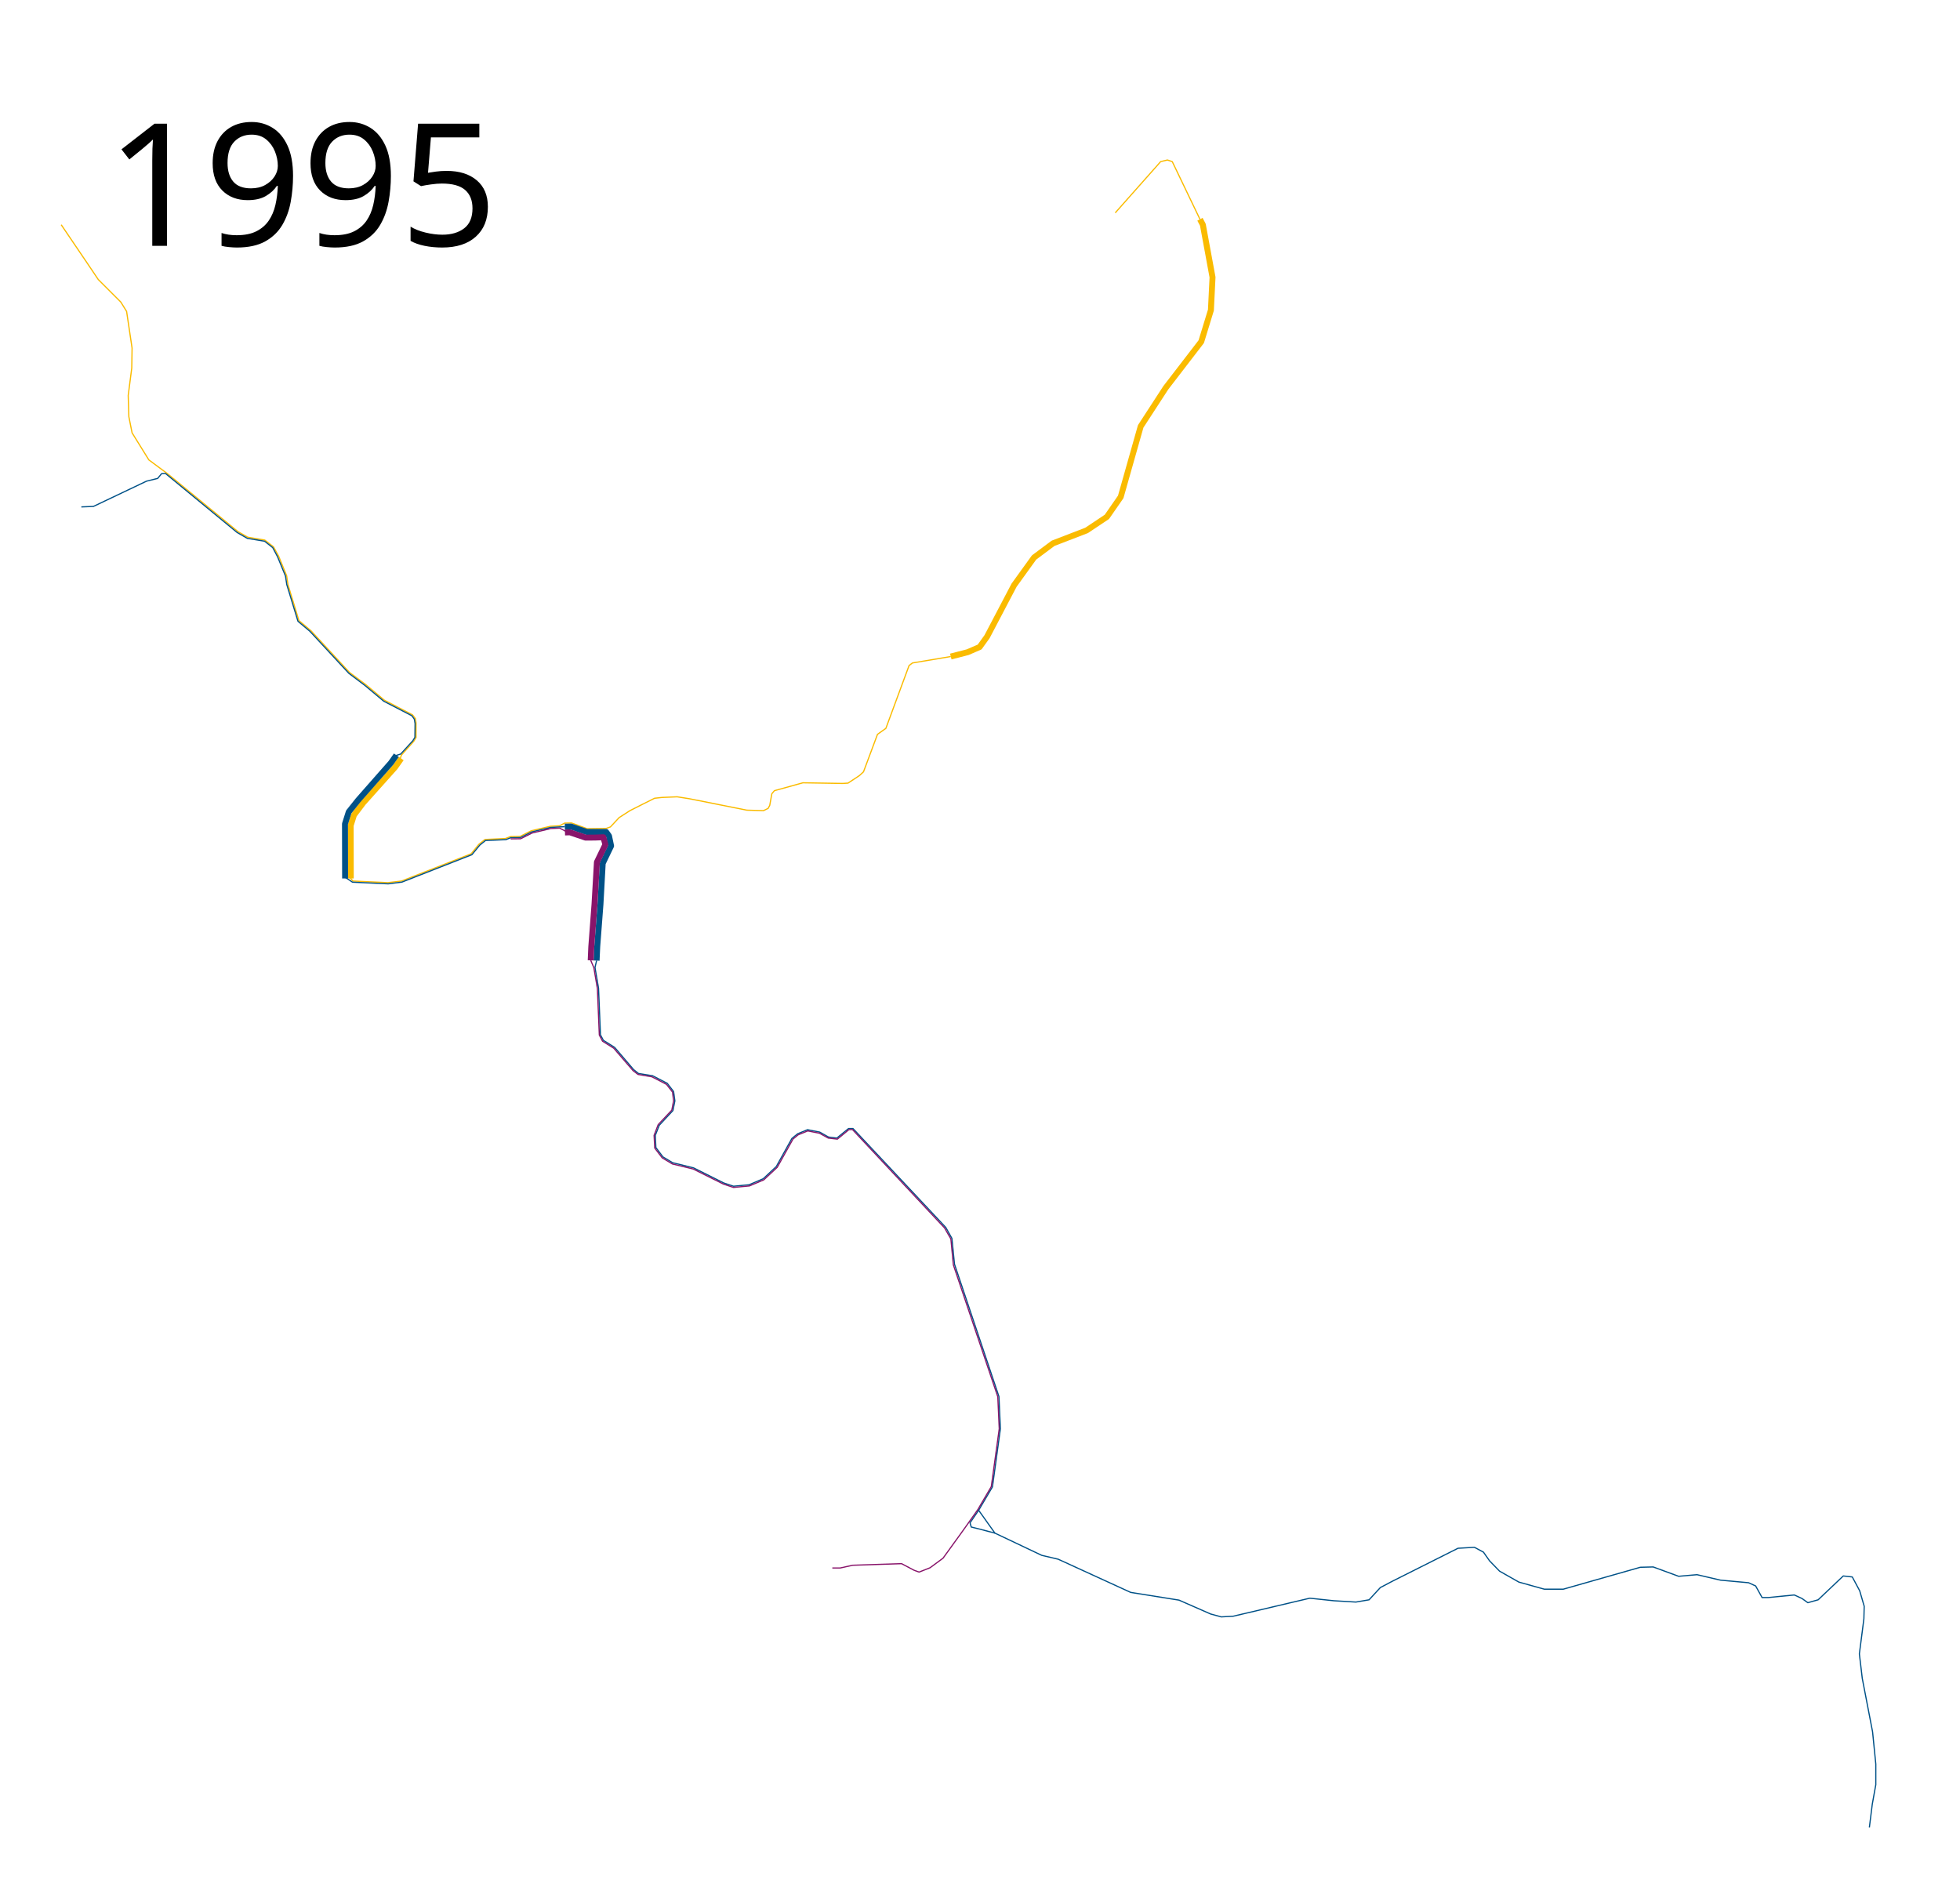
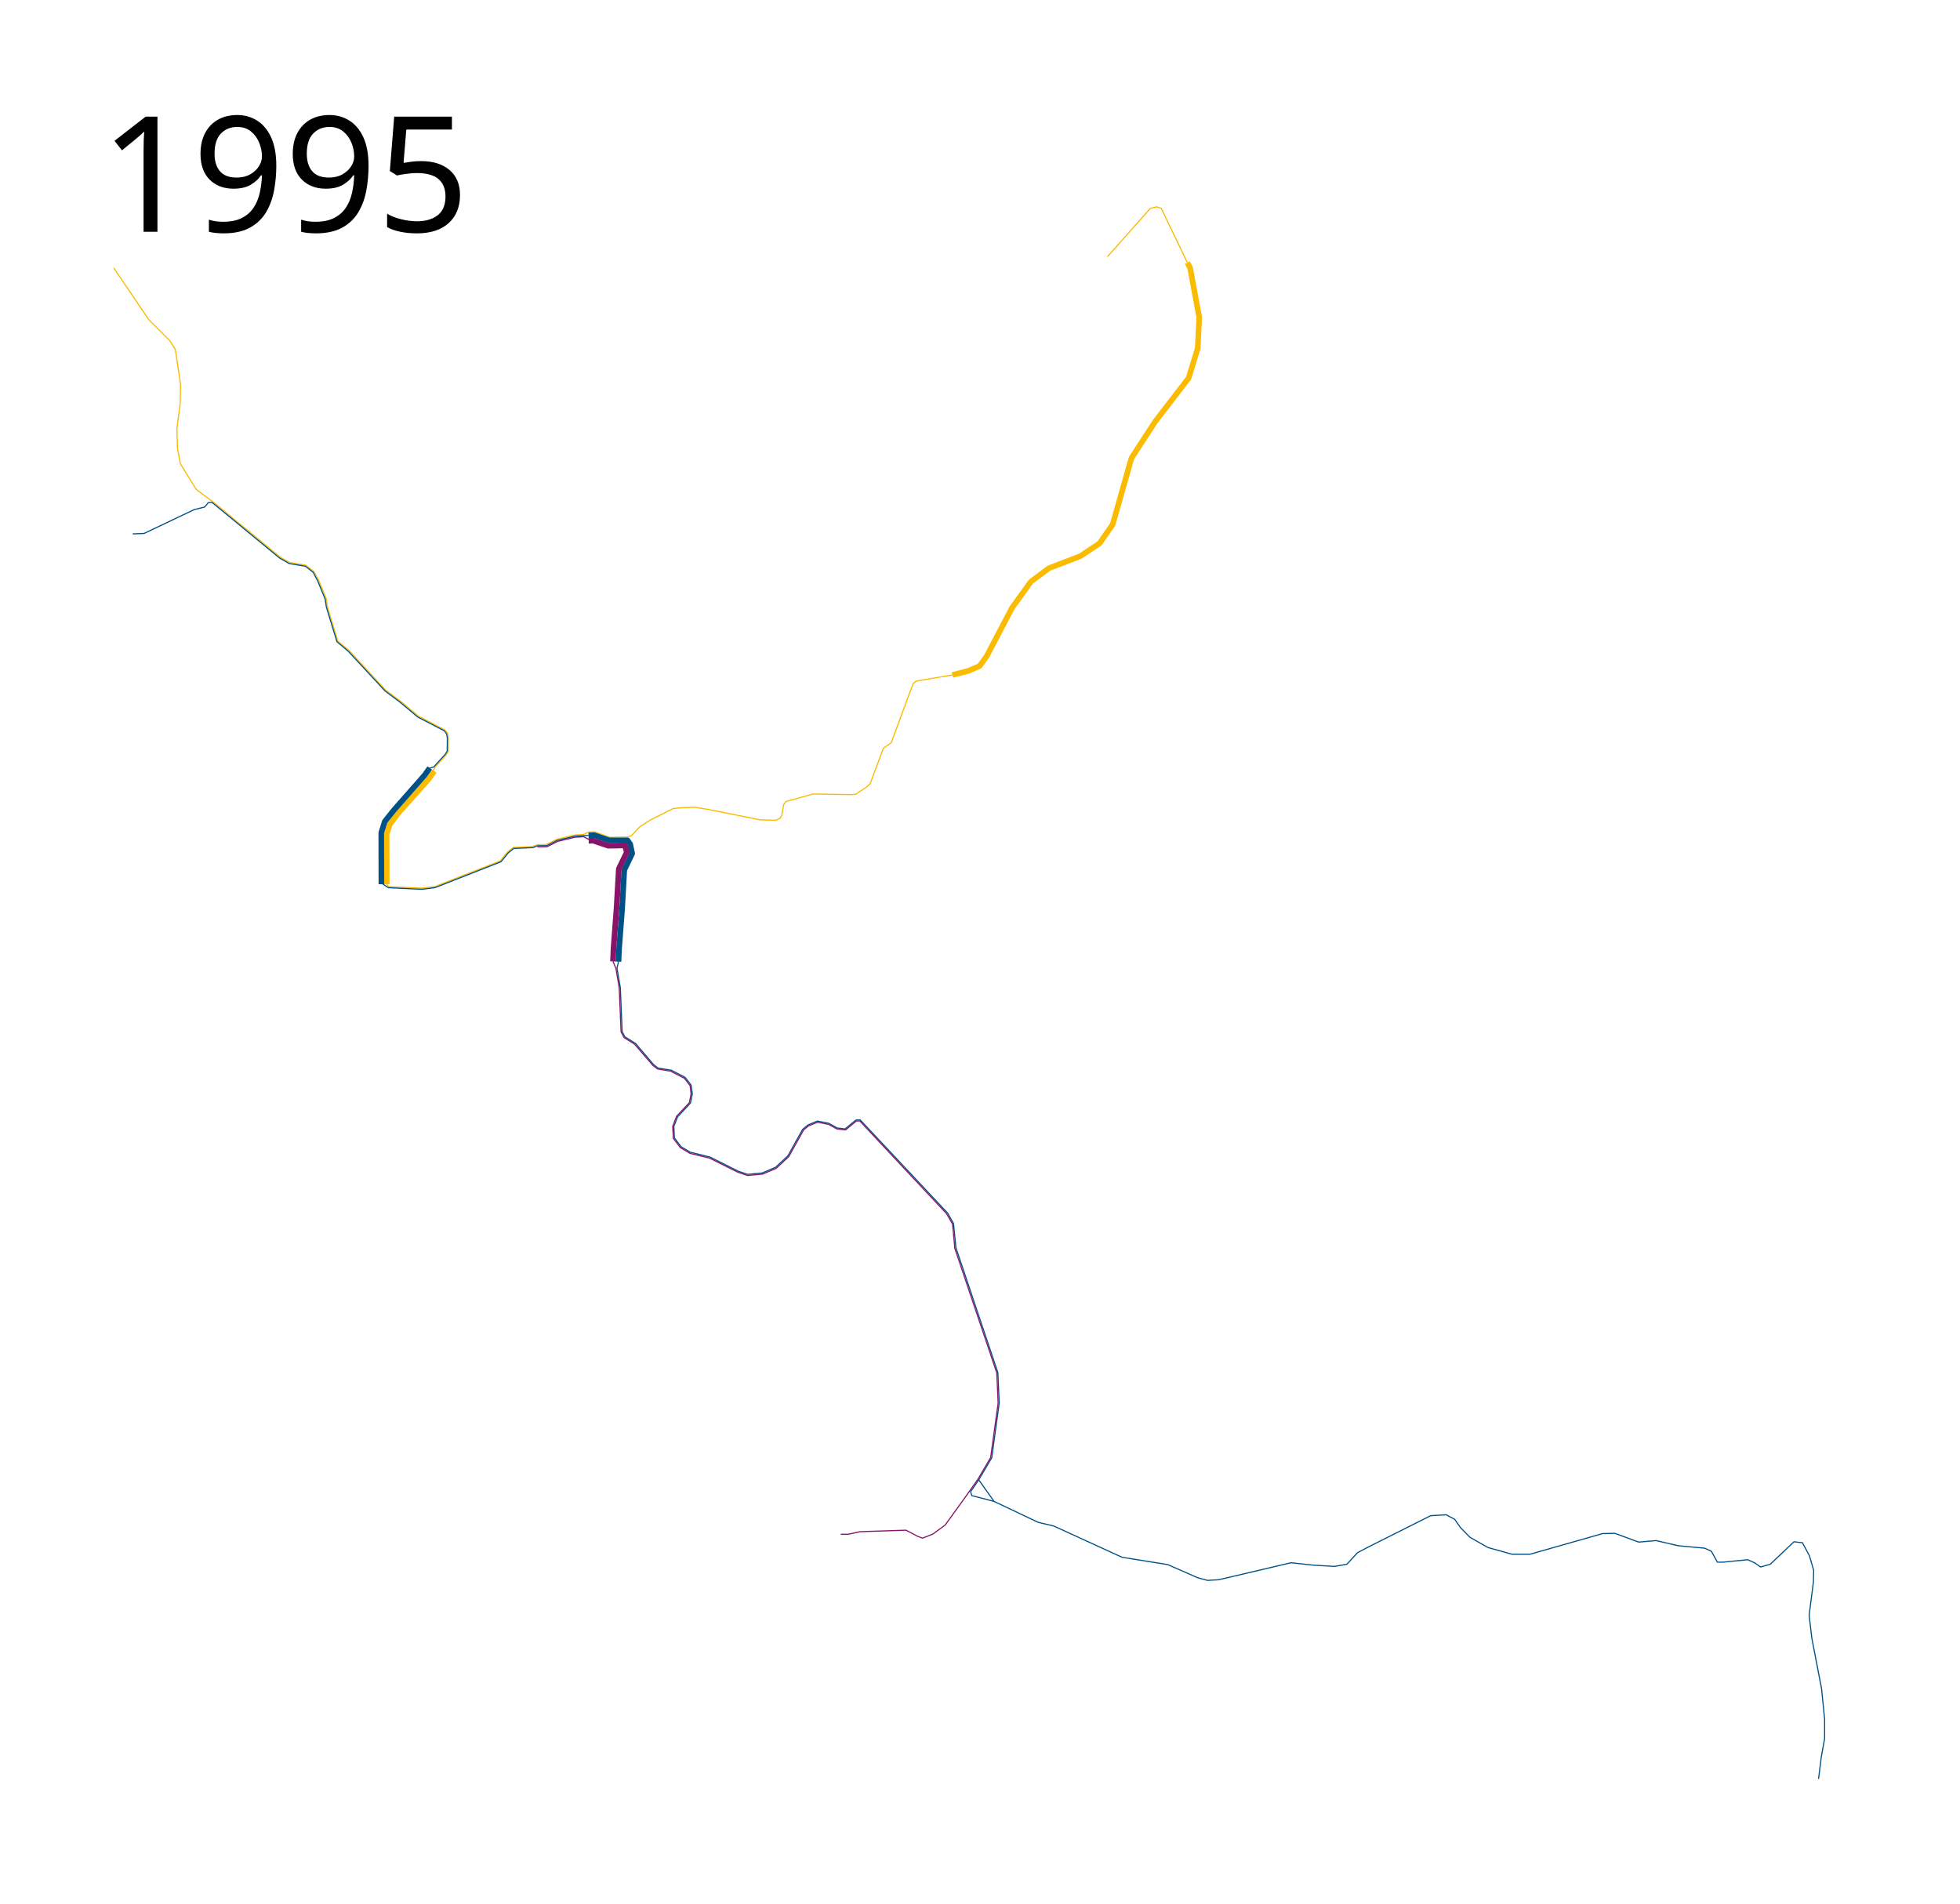
- <svg xmlns="http://www.w3.org/2000/svg" height="1600" width="1650">
-   <path d="M295.307 739.581l-.096-44.583 2.78-8.821 7.767-10.26 26.846-30.01 5.128-7.286" fill="none" stroke="#fabb00" stroke-width="5" stroke-linejoin="round" />
-   <path d="M333.656 635.822l-4.543 6.442-27.523 31.283-8.009 10.04-3.164 10.068.096 45.926" fill="none" stroke="#005187" stroke-width="5" stroke-linejoin="round" />
-   <path d="M51.525 189.22l21.695 32 9.492 14.102 18.983 18.983 4.881 7.864 4.61 30.916-.27 16.813-2.984 23.051.543 17.898 2.711 13.56 14.102 22.78 15.729 11.66 59.39 48.814 8.135 4.61 14.373 2.44 7.322 5.696 4.34 7.864 6.73 16.46 1.132 7.532 9.206 30.23 10.098 8.503 32.494 35.173 13.623 10.195 15.801 13.208 23.593 12.258 2.44 3.12.543 3.66v12.34l-2 3.287-10.339 11.492-1.491 4.61" fill="none" stroke="#fabb00" stroke-width="1px" stroke-linejoin="round" />
-   <path d="M68.475 426.78l10.17-.407 44.745-21.288 9.356-2.305 3.262-3.965 3.35-.144 60.293 49.668 8.572 4.92 14.494 2.4 6.892 5.416 4.037 7.63 6.698 16.307 1.076 7.147 9.429 30.912 10.067 8.441 32.747 35.364 13.456 10.141 15.96 13.358 23.65 12.226 2.064 2.855.635 3.743-.14 11.58-1.763 2.882-10.203 11.186-4.983 1.56" fill="none" stroke="#005187" stroke-width="1px" stroke-linejoin="round" />
-   <path d="M294.102 738.102l2.983 3.66 29.423 1.357 11.526-1.356 58.576-22.916 6.509-8 5.152-4.067 17.22-.814 4.204-1.627 8.135-.136 9.356-4.745 16.136-3.797 7.738-.435 4.334-2.244 5.729-.096 13.114 4.794 16.208-.24 3.453-1.237 7.322-7.864 9.085-5.83 10.44-5.289 10.306-5.152 6.237-.678 12.746-.542 10.305 1.627 48.407 9.627 13.966.407 3.932-1.899 1.356-2.576 1.763-9.763 2.17-2.576 24-6.644 33.49.542 4.475-.27 9.627-6.374 3.39-3.118 11.797-31.594 7.05-5.017 19.526-52.88 2.848-2.17 32.27-5.424" fill="none" stroke="#fabb00" stroke-width="1px" stroke-linejoin="round" />
-   <path d="M290.267 738.437l6.482 4.285 30.095 1.403 11.478-1.451 58.96-23.107 6.556-8 4.865-3.924 17.172-.718 4.155-1.675 8.088-.088 9.404-4.745 16.04-3.797 11.924-.63" fill="none" stroke="#005187" stroke-width="1px" stroke-linejoin="round" />
-   <path d="M475.486 695.99l5.15-.122 13.194 4.539h16.407l2.441 3.39 1.763 8.406-7.051 14.644-1.899 34.577-2.711 35.525-.543 11.797" fill="none" stroke="#005187" stroke-width="5" stroke-linejoin="round" />
-   <path d="M475.621 700.871l4.108-.125 13.22 4.474 8.204-.067 6.78-.272 1.694 6.17-7.119 14.78-2.033 35.525-2.712 35.864-.475 11.322" fill="none" stroke="#88146a" stroke-width="5" stroke-linejoin="round" />
-   <path d="M800.407 552.746l14.237-3.661 10.034-4.34 6.237-8.677 22.78-43.39 16.813-23.322 16-11.932 28.204-10.848 17.085-11.39 11.66-16.813 16.814-59.39 21.153-32.542 29.83-38.78 8.136-26.576 1.356-27.661-8.136-44.204-2.44-4.61" fill="none" stroke="#fabb00" stroke-width="5" stroke-linejoin="round" />
-   <path d="M1010.17 184.61l-23.323-48.542-4.067-1.356-5.695 1.356-38.238 43.118" fill="none" stroke="#fabb00" stroke-width="1px" stroke-linejoin="round" />
-   <path d="M477.19 700.376l-6.018-3.162-7.509.355-15.824 3.795-9.521 4.8-8.426.102" fill="none" stroke="#88146a" stroke-width="1px" stroke-linejoin="round" />
-   <path d="M502.237 808.746l-1.356 5.83 2.983 17.356 1.628 39.322 2.44 4.61 9.492 5.967 16 18.711 4.068 3.255 11.864 1.898 12.339 6.373 5.356 6.915 1.085 7.865-1.628 8.135-11.525 12.407-3.322 8.474.475 10.306 5.966 7.864 8.135 4.881 17.627 4.34L609.356 996l8.135 2.712 13.085-1.22 11.932-5.085 10.983-10.237 13.153-23.661 4.814-3.933 8.339-3.457 10.305 2.034 7.322 4.135 7.05.882 9.831-8h3.797l78.101 83.254 5.153 9.22 2.17 21.695 37.423 111.458 1.21 27.118-6.683 48.925-11.612 19.685 13.695 19.255 39.458 18.712 13.83 3.254 61.017 27.932 40.678 6.509 26.577 11.66 8.949 2.441 10.034-.542 64.542-15.187 20.339 2.17 18.44 1.085 11.12-1.899 9.49-10.305 9.764-5.152 55.593-27.933 13.83-.813 7.593 4.068 5.153 7.322 8.407 8.678 16.271 9.22 21.424 5.966h16l64.813-18.44 10.848-.272 21.423 7.865 15.458-1.356 19.797 4.61 23.593 2.17 5.966 2.711 5.424 9.763h5.152l21.966-2.17 6.509 2.984 4.881 3.525 8.678-2.44 21.153-20.068 7.593.813 6.237 11.661 3.797 13.017-.271 10.576-3.797 29.56 2.44 20.61 8.679 45.017 2.712 27.118v17.356l-2.983 16.543-2.441 19.525" fill="none" stroke="#005187" stroke-width="1px" stroke-linejoin="round" />
-   <path d="M823.864 1271.525l-7.254 10.577 1.017 3.525 5.966 1.492 13.966 3.66" fill="none" stroke="#005187" stroke-width="1px" stroke-linejoin="round" />
-   <path d="M497.288 808.542l2.635 6.13 2.983 17.644 1.627 39.13 2.728 5.185 9.396 5.87 16.287 18.904 4.209 3.205 11.66 1.966 12.272 6.373 5.084 6.509.882 7.39-1.492 7.796-11.457 12.203-3.458 9.017.542 10.712 6.305 8.271 8.475 5.085 17.56 4.271 25.423 12.678 8.542 2.848 13.424-1.288 12.068-5.085 11.322-10.576 13.22-23.73 4.34-3.592 8.135-3.322 9.898 1.966 7.322 4.067 7.73.882 9.694-8 2.983-.068 77.522 82.824 5.344 9.316 2.074 21.791 37.423 111.074 1.211 26.927-6.684 48.685-11.398 19.45-12.272 17.357-16.97 23.475-10.93 8.054-9.204 3.643-4.22-1.534-10.546-5.56-41.228 1.342-10.355 2.3h-6.711" fill="none" stroke="#88146a" stroke-width="1px" stroke-linejoin="round" />
+ <svg xmlns="http://www.w3.org/2000/svg" height="1700" width="1750">
+   <path d="M345.307 789.581l-.096-44.583 2.78-8.821 7.767-10.26 26.846-30.01 5.128-7.286" fill="none" stroke="#fabb00" stroke-width="5" stroke-linejoin="round" />
+   <path d="M383.656 685.822l-4.543 6.442-27.523 31.283-8.009 10.04-3.164 10.068.096 45.926" fill="none" stroke="#005187" stroke-width="5" stroke-linejoin="round" />
+   <path d="M101.525 239.22l21.695 32 9.492 14.102 18.983 18.983 4.881 7.865 4.61 30.915-.27 16.813-2.984 23.051.543 17.898 2.711 13.56 14.102 22.78 15.729 11.66 59.39 48.814 8.135 4.61 14.373 2.44 7.322 5.696 4.34 7.864 6.73 16.46 1.132 7.532 9.206 30.23 10.098 8.503 32.494 35.174 13.623 10.194 15.801 13.208 23.593 12.259 2.44 3.118.543 3.661v12.34l-2 3.287-10.339 11.492-1.491 4.61" fill="none" stroke="#fabb00" stroke-width="1px" stroke-linejoin="round" />
+   <path d="M118.475 476.78l10.17-.407 44.745-21.288 9.356-2.305 3.262-3.965 3.35-.144 60.293 49.668 8.572 4.92 14.494 2.4 6.892 5.416 4.037 7.63 6.698 16.307 1.076 7.147 9.429 30.912 10.067 8.441 32.747 35.364 13.456 10.141 15.96 13.358 23.65 12.226 2.064 2.855.635 3.743-.14 11.58-1.763 2.882-10.203 11.186-4.983 1.56" fill="none" stroke="#005187" stroke-width="1px" stroke-linejoin="round" />
+   <path d="M344.102 788.102l2.983 3.66 29.423 1.357 11.526-1.356 58.576-22.915 6.509-8 5.152-4.068 17.22-.814 4.204-1.627 8.135-.136 9.356-4.745 16.136-3.797 7.738-.435 4.334-2.244 5.729-.096 13.114 4.794 16.208-.24 3.453-1.237 7.322-7.864 9.085-5.83 10.44-5.289 10.306-5.152 6.237-.678 12.746-.542 10.305 1.627 48.407 9.627 13.966.407 3.932-1.899 1.356-2.576 1.763-9.763 2.17-2.576 24-6.644 33.49.542 4.475-.27 9.627-6.374 3.39-3.118 11.797-31.594 7.05-5.017 19.526-52.88 2.848-2.17 32.27-5.424" fill="none" stroke="#fabb00" stroke-width="1px" stroke-linejoin="round" />
+   <path d="M340.267 788.437l6.482 4.285 30.095 1.403 11.478-1.451 58.96-23.107 6.556-8 4.865-3.924 17.172-.718 4.155-1.675 8.088-.088 9.404-4.745 16.04-3.797 11.924-.63" fill="none" stroke="#005187" stroke-width="1px" stroke-linejoin="round" />
+   <path d="M525.486 745.99l5.15-.122 13.194 4.539h16.407l2.441 3.39 1.763 8.406-7.051 14.645-1.898 34.576-2.712 35.525-.543 11.797" fill="none" stroke="#005187" stroke-width="5" stroke-linejoin="round" />
+   <path d="M525.621 750.871l4.108-.125 13.22 4.474 8.204-.067 6.78-.272 1.694 6.17-7.119 14.78-2.033 35.525-2.712 35.864-.475 11.322" fill="none" stroke="#88146a" stroke-width="5" stroke-linejoin="round" />
+   <path d="M850.407 602.746l14.237-3.661 10.034-4.34 6.237-8.677 22.78-43.39 16.813-23.322 16-11.932 28.204-10.848 17.085-11.39 11.66-16.813 16.814-59.39 21.153-32.542 29.83-38.78 8.136-26.576 1.356-27.661-8.136-44.204-2.44-4.61" fill="none" stroke="#fabb00" stroke-width="5" stroke-linejoin="round" />
+   <path d="M1060.17 234.61l-23.323-48.542-4.067-1.356-5.695 1.356-38.238 43.119" fill="none" stroke="#fabb00" stroke-width="1px" stroke-linejoin="round" />
+   <path d="M527.19 750.376l-6.018-3.162-7.509.355-15.824 3.795-9.521 4.8-8.426.102" fill="none" stroke="#88146a" stroke-width="1px" stroke-linejoin="round" />
+   <path d="M552.237 858.746l-1.356 5.83 2.983 17.356 1.628 39.322 2.44 4.61 9.492 5.967 16 18.711 4.068 3.255 11.864 1.898 12.339 6.373 5.356 6.915 1.085 7.865-1.628 8.135-11.525 12.407-3.322 8.474.475 10.306 5.966 7.864 8.135 4.881 17.627 4.34L659.356 1046l8.135 2.712 13.085-1.22 11.932-5.085 10.983-10.237 13.153-23.662 4.814-3.932 8.339-3.457 10.305 2.034 7.322 4.135 7.05.881 9.831-8h3.797l78.101 83.255 5.153 9.22 2.17 21.695 37.423 111.458 1.21 27.118-6.683 48.925-11.612 19.685 13.695 19.255 39.458 18.712 13.83 3.254 61.017 27.932 40.678 6.508 26.577 11.662 8.949 2.44 10.034-.542 64.542-15.187 20.339 2.17 18.44 1.085 11.12-1.899 9.49-10.305 9.764-5.152 55.593-27.933 13.83-.813 7.594 4.068 5.152 7.322 8.407 8.678 16.271 9.22 21.424 5.966h16l64.813-18.44 10.848-.272 21.424 7.865 15.457-1.356 19.797 4.61 23.593 2.17 5.966 2.711 5.424 9.763h5.152l21.966-2.17 6.509 2.984 4.881 3.525 8.678-2.44 21.153-20.068 7.593.813 6.237 11.661 3.797 13.017-.271 10.576-3.797 29.56 2.44 20.61 8.679 45.017 2.712 27.118v17.356l-2.983 16.543-2.441 19.525" fill="none" stroke="#005187" stroke-width="1px" stroke-linejoin="round" />
+   <path d="M873.864 1321.525l-7.254 10.577 1.017 3.525 5.966 1.492 13.966 3.66" fill="none" stroke="#005187" stroke-width="1px" stroke-linejoin="round" />
+   <path d="M547.288 858.542l2.635 6.13 2.983 17.644 1.627 39.13 2.728 5.185 9.396 5.87 16.287 18.904 4.209 3.205 11.66 1.966 12.272 6.373 5.084 6.509.882 7.39-1.492 7.796-11.457 12.204-3.458 9.016.542 10.712 6.306 8.271 8.474 5.085 17.56 4.271 25.423 12.678 8.543 2.848 13.423-1.288 12.068-5.085 11.322-10.576 13.22-23.73 4.34-3.592 8.135-3.322 9.898 1.966 7.322 4.068 7.73.88 9.694-8 2.983-.067 77.522 82.824 5.344 9.316 2.074 21.791 37.423 111.074 1.211 26.927-6.684 48.685-11.398 19.45-12.272 17.357-16.97 23.475-10.93 8.054-9.204 3.643-4.22-1.534-10.546-5.56-41.228 1.342-10.355 2.3h-6.711" fill="none" stroke="#88146a" stroke-width="1px" stroke-linejoin="round" />
  <text x="89.453" y="206.961" style="line-height:125%;-inkscape-font-specification:Sans" font-weight="400" font-size="144px" font-family="Sans" letter-spacing="0" word-spacing="0">
    <tspan x="89.453" y="206.961">1995</tspan>
  </text>
</svg>
